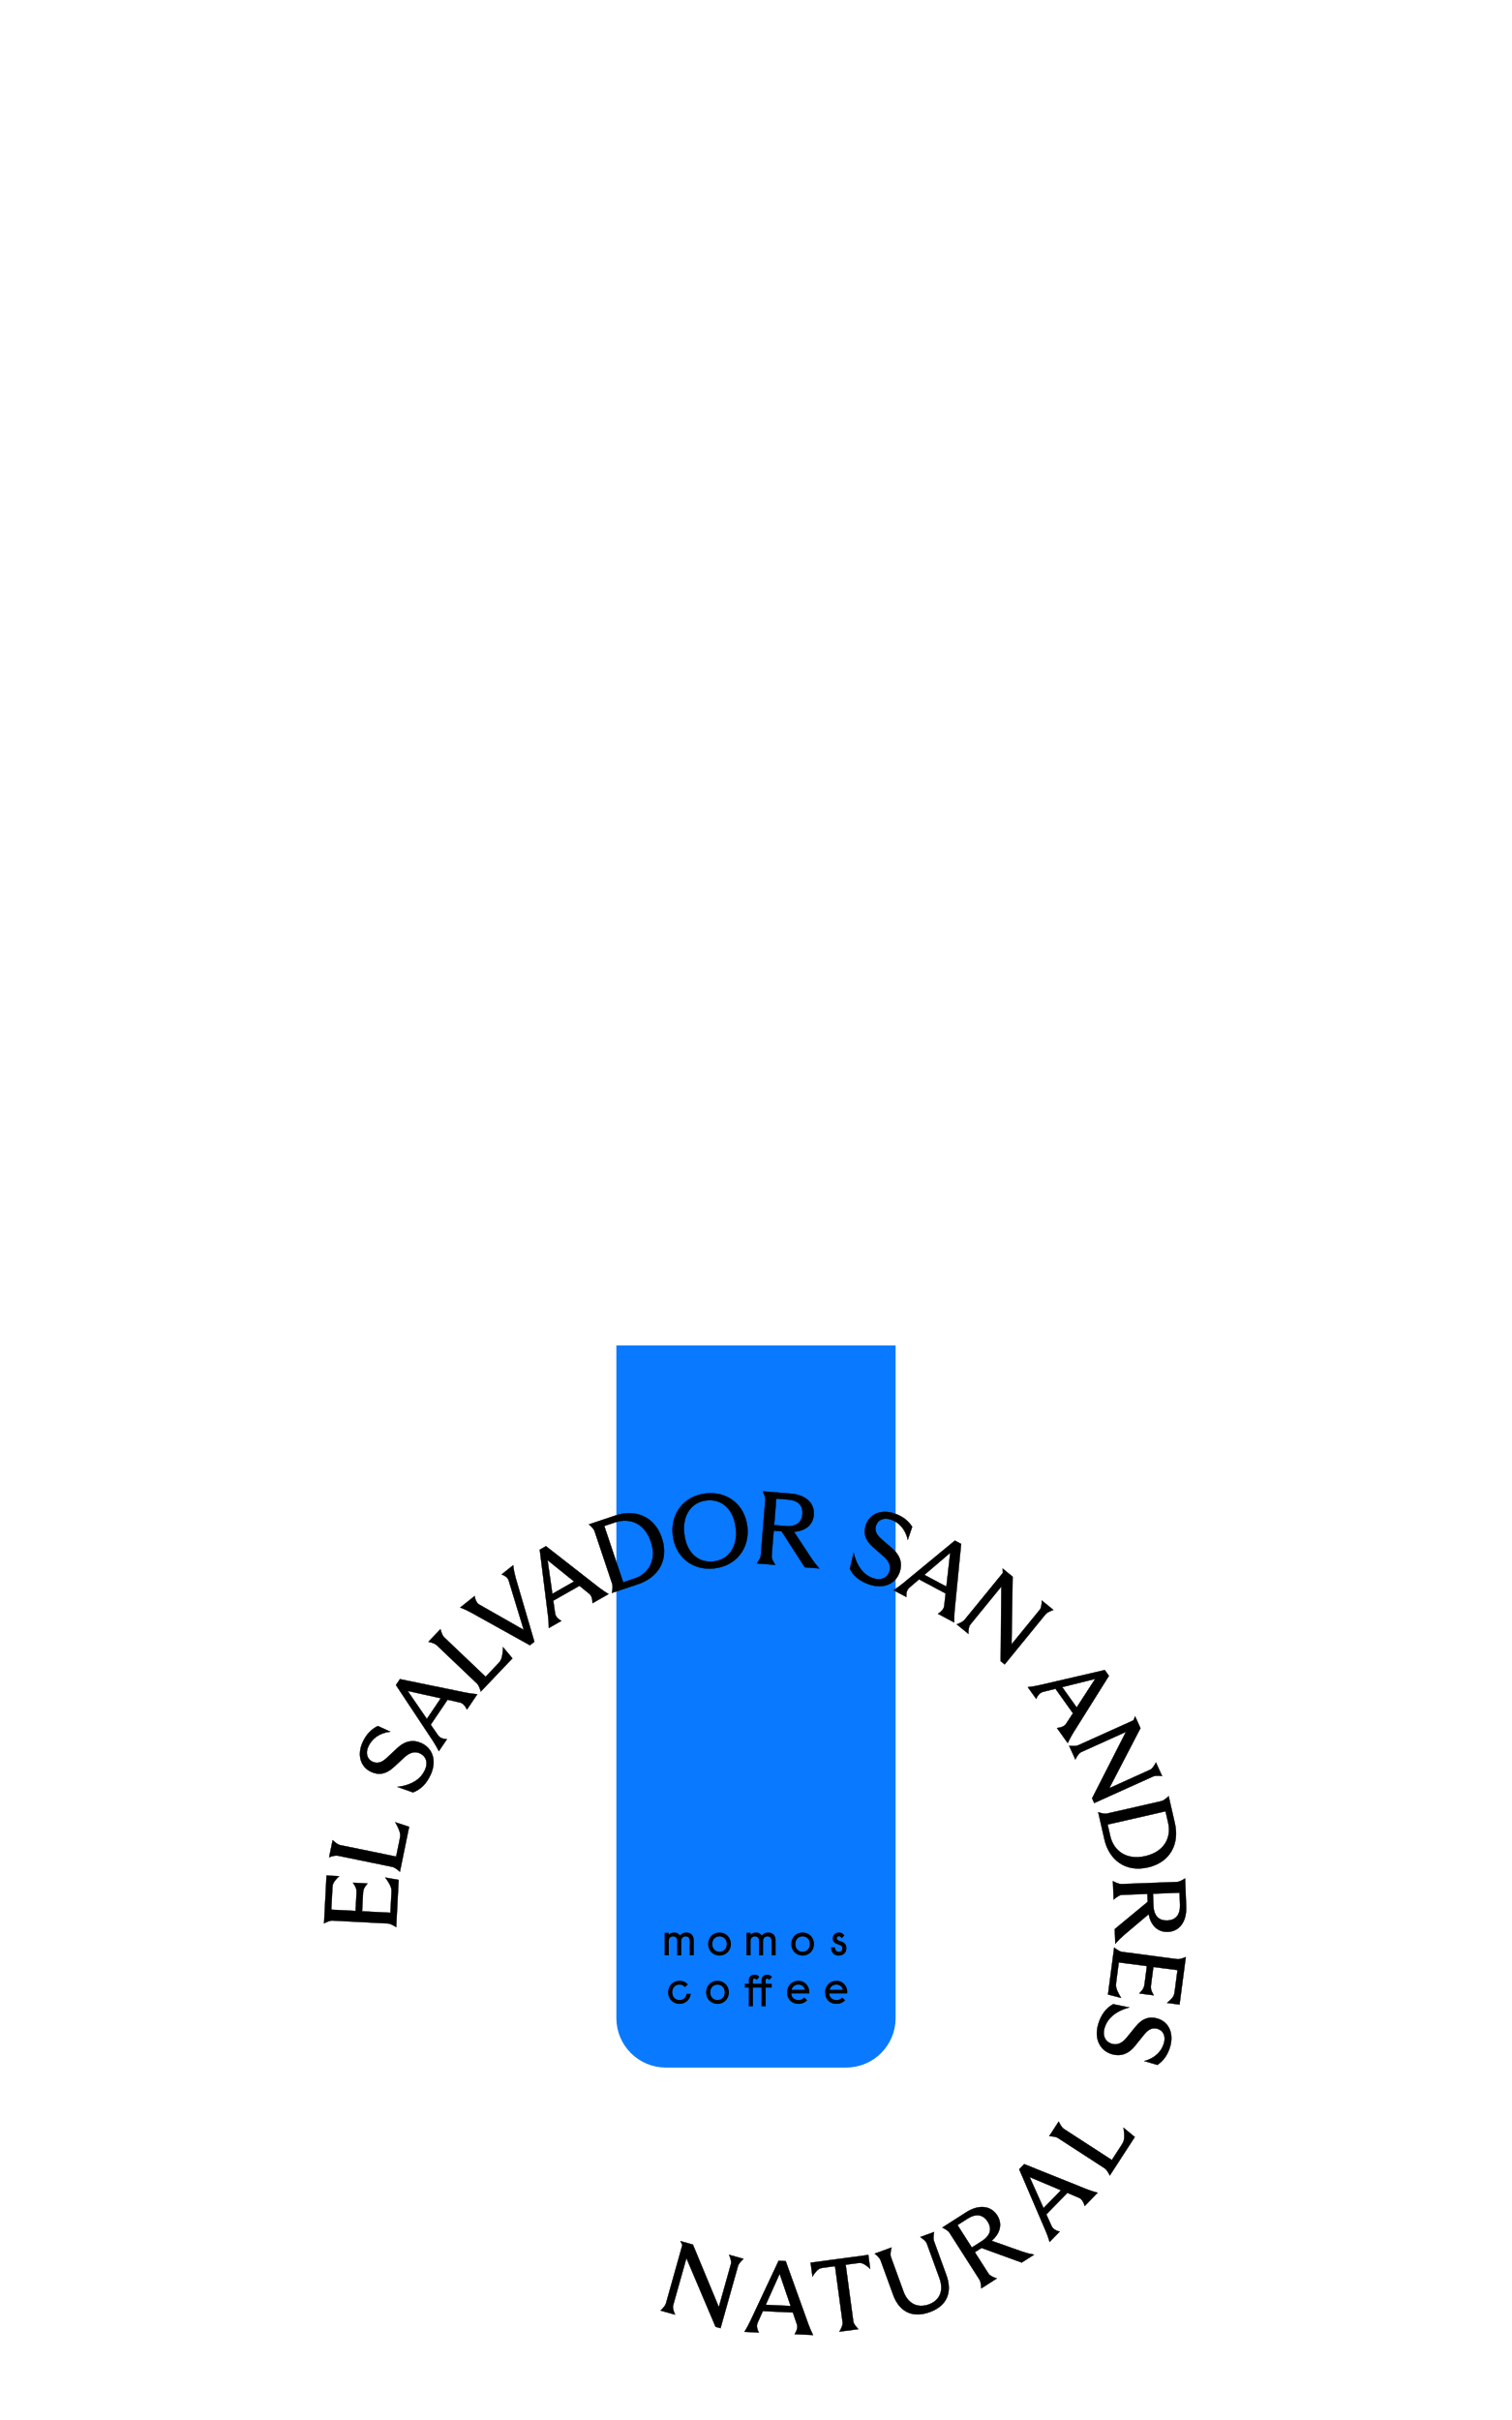
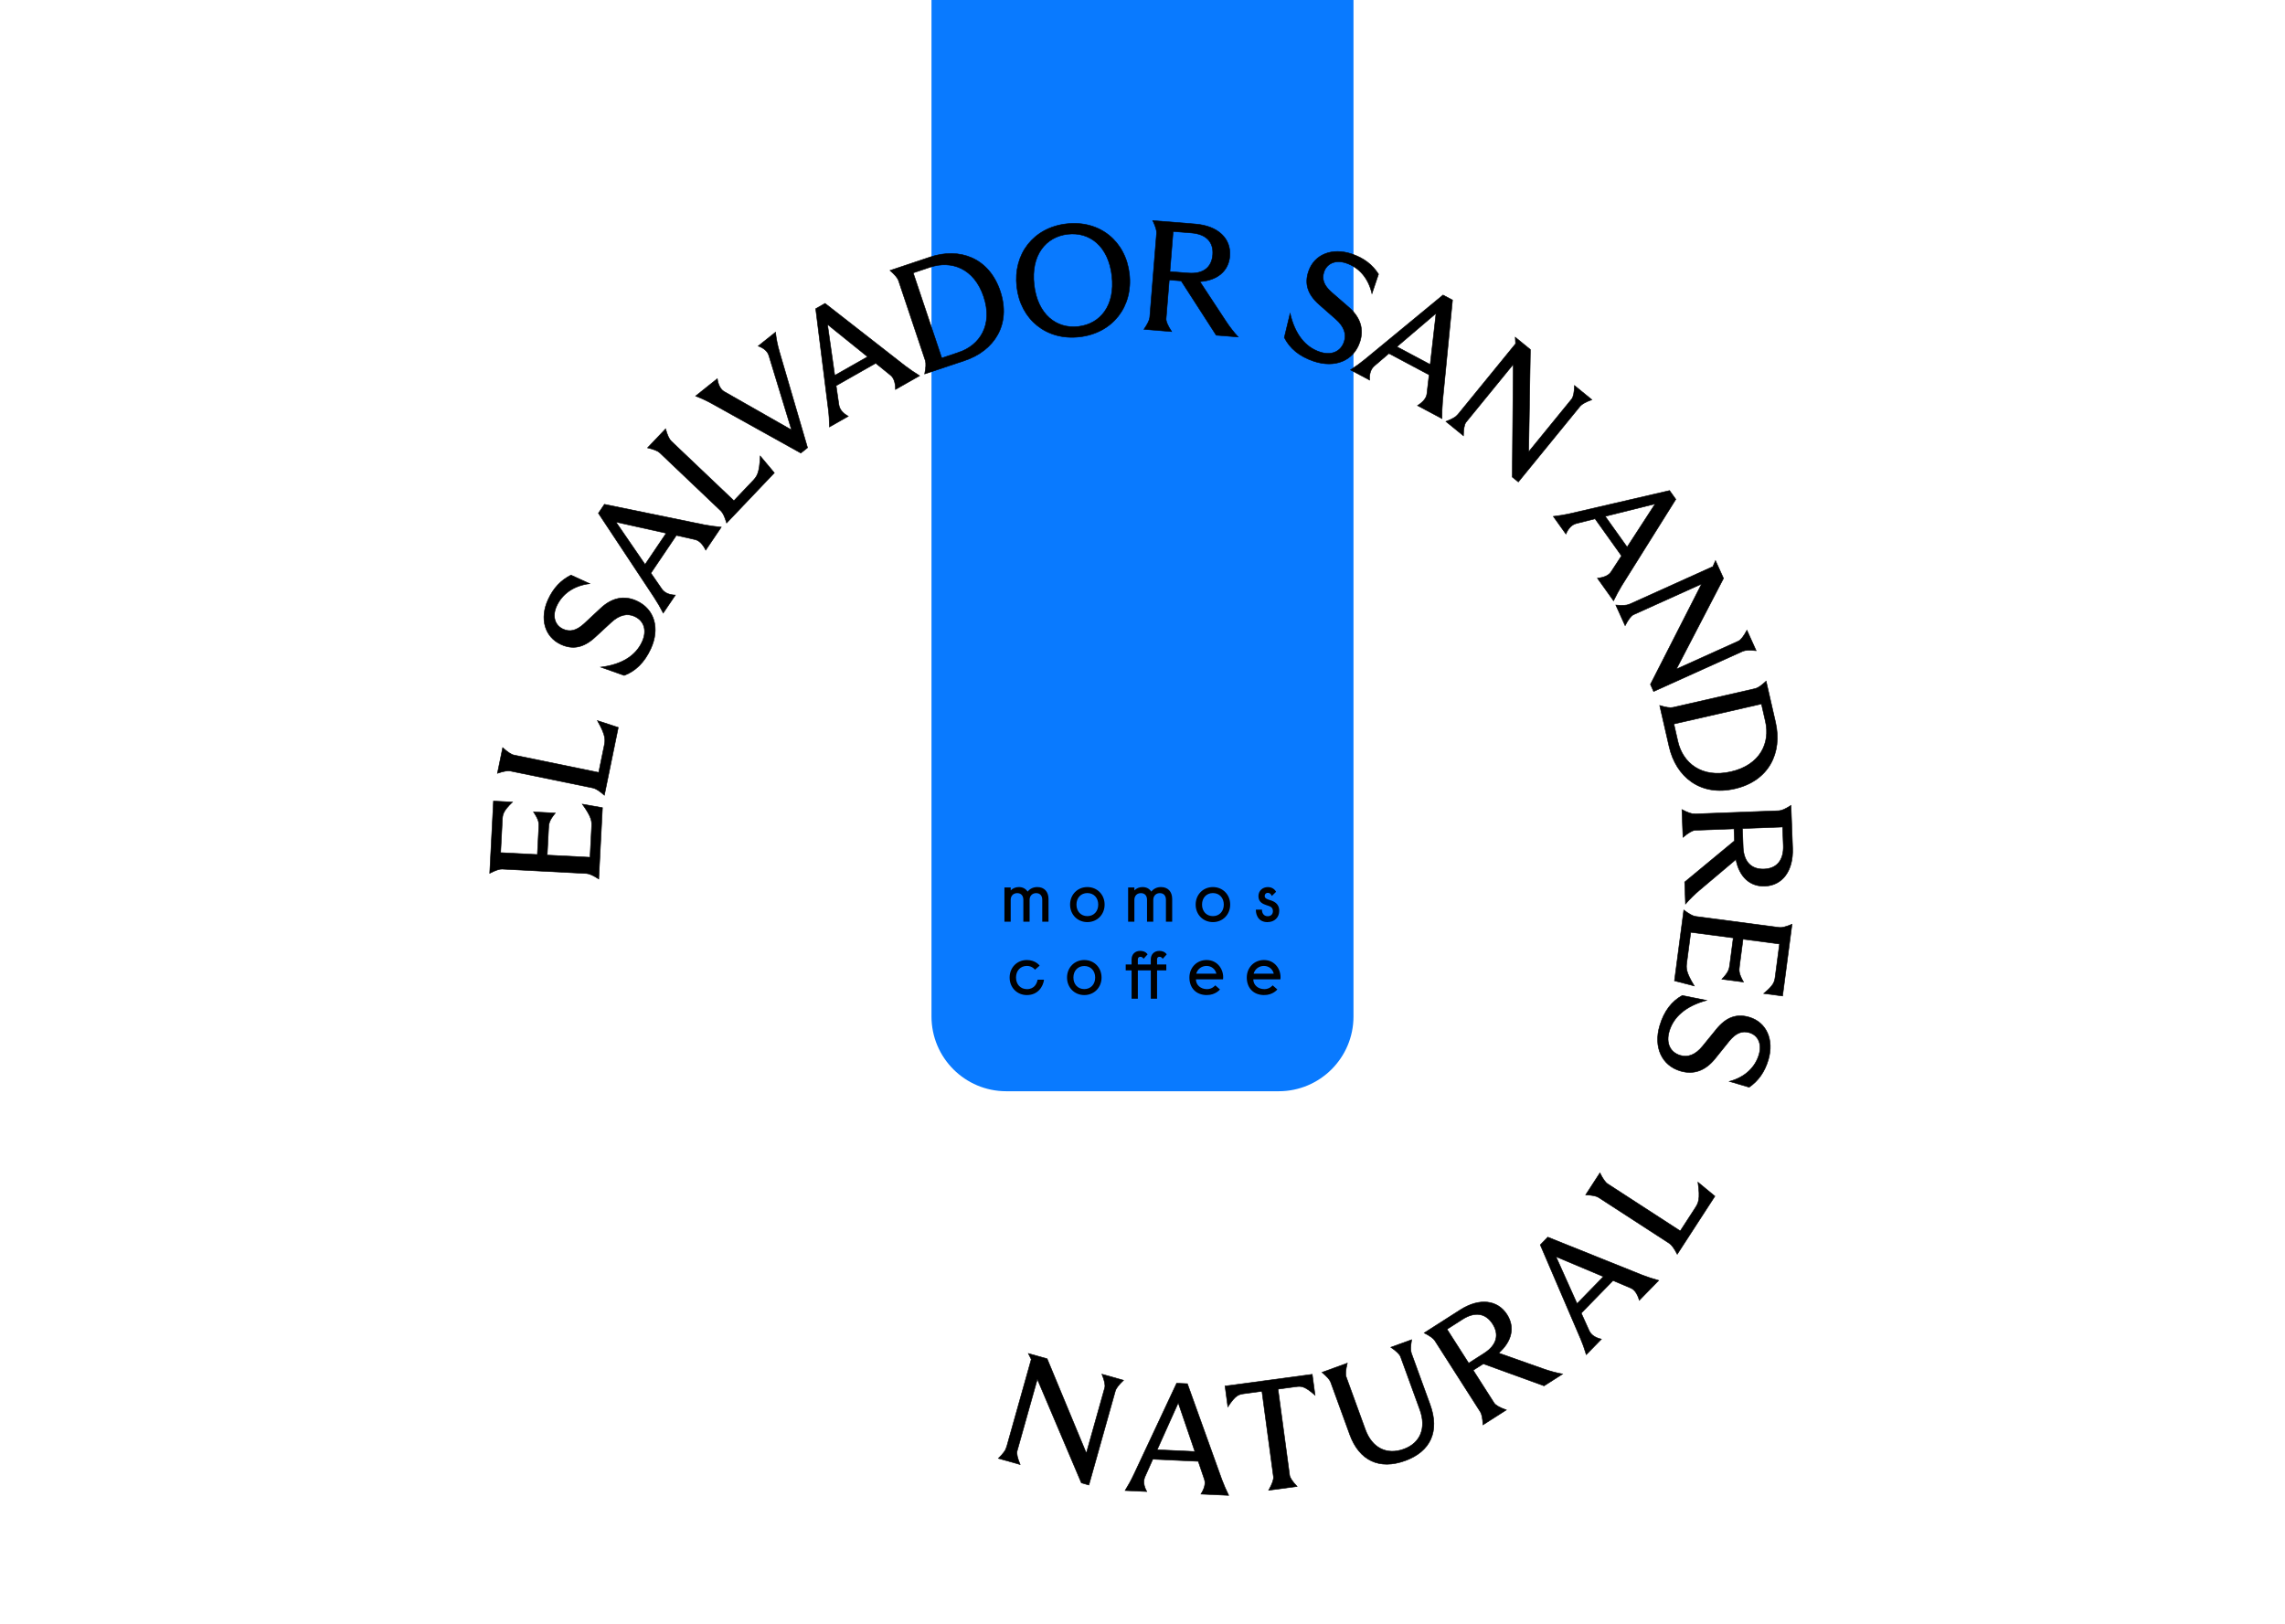
- <svg xmlns="http://www.w3.org/2000/svg" id="_레이어_2" data-name="레이어 2" viewBox="0 0 1100 1760.57">
+ <svg xmlns="http://www.w3.org/2000/svg" id="_레이어_2" data-name="레이어 2" viewBox="0 0 1100 781.77">
  <defs>
    <style>
      .cls-1 {
        fill: none;
      }

      .cls-2 {
        clip-path: url(#clippath);
      }

      .cls-3 {
        fill: #097aff;
      }

      .cls-4 {
        stroke: #000;
        stroke-miterlimit: 10;
        stroke-width: .26px;
      }
    </style>
    <clipPath id="clippath">
-       <rect class="cls-1" y="978.8" width="1100" height="781.77" />
+       <rect class="cls-1" width="1100" height="781.77" />
    </clipPath>
  </defs>
  <g id="_레이어_1-2" data-name="레이어 1">
    <g class="cls-2">
      <g>
-         <rect class="cls-3" x="448.42" width="203.15" height="1504.18" rx="36" ry="36" />
+         <rect class="cls-3" x="448.42" y="-978.8" width="203.15" height="1504.18" rx="36" ry="36" />
        <g>
          <g>
-             <path d="M499.35,1405.88c-1.9,0-3.53,.77-4.65,2.19-1-1.47-2.39-2.19-4.25-2.19-1.52,0-2.93,.59-3.9,1.61v-1.42h-3.01v16.49h3.01v-10.53c0-1.93,1.26-3.23,3.14-3.23s2.95,1.24,2.95,3.23v10.53h3.01v-10.53c0-1.9,1.29-3.23,3.14-3.23s2.95,1.18,2.95,3.23v10.53h3.01v-10.95c0-3.54-2.06-5.73-5.38-5.73Z" />
-             <path d="M610.21,1422.75c3.3,0,5.61-2.23,5.61-5.41,0-3.77-2.9-4.69-4.46-5.18-1.55-.5-2.54-.89-2.54-2,0-.74,.49-1.49,1.58-1.49,1.31,0,1.85,1.51,1.85,1.51l2.05-2.01s-1.03-2.28-3.93-2.28c-2.64,0-4.56,1.84-4.56,4.37,0,2.95,2.25,3.77,3.81,4.32,1.47,.53,3.16,.74,3.16,2.9,0,1.5-.97,2.44-2.53,2.44-2.27,0-2.83-2.17-2.72-3.18h-2.94c-.09,1.36,.45,6.03,5.64,6.03Z" />
+             <path d="M499.35,427.08c-1.9,0-3.53,.77-4.65,2.19-1-1.47-2.39-2.19-4.25-2.19-1.52,0-2.93,.59-3.9,1.61v-1.42h-3.01v16.49h3.01v-10.53c0-1.93,1.26-3.23,3.14-3.23s2.95,1.24,2.95,3.23v10.53h3.01v-10.53c0-1.9,1.29-3.23,3.14-3.23s2.95,1.18,2.95,3.23v10.53h3.01v-10.95c0-3.54-2.06-5.73-5.38-5.73Z" />
+             <path d="M610.21,443.95c3.3,0,5.61-2.23,5.61-5.41,0-3.77-2.9-4.69-4.46-5.18-1.55-.5-2.54-.89-2.54-2,0-.74,.49-1.49,1.58-1.49,1.31,0,1.85,1.51,1.85,1.51l2.05-2.01s-1.03-2.28-3.93-2.28c-2.64,0-4.56,1.84-4.56,4.37,0,2.95,2.25,3.77,3.81,4.32,1.47,.53,3.16,.74,3.16,2.9,0,1.5-.97,2.44-2.53,2.44-2.27,0-2.83-2.17-2.72-3.18h-2.94c-.09,1.36,.45,6.03,5.64,6.03Z" />
          </g>
-           <path d="M521.98,1441c-4.74,0-8.31,3.63-8.31,8.44s3.57,8.44,8.31,8.44,8.31-3.63,8.31-8.44-3.57-8.44-8.31-8.44Zm5.24,8.44c0,3.27-2.15,5.56-5.24,5.56s-5.24-2.28-5.24-5.56,2.15-5.55,5.24-5.55,5.24,2.28,5.24,5.55Z" />
-           <path d="M494.35,1455.02c-3.08,0-5.24-2.3-5.24-5.59s2.15-5.59,5.24-5.59c2.62,0,3.88,1.84,3.88,1.84l2.26-1.98s-1.95-2.7-6.15-2.7c-4.74,0-8.31,3.63-8.31,8.44s3.57,8.44,8.31,8.44c5.31,0,7.84-4.05,8.25-7.41h-3.1c-.3,1.79-1.49,4.56-5.16,4.56Z" />
-           <path d="M581.02,1455.02c-3.05,0-5.3-2.02-5.3-4.72h13.05c.56-4.41-2.45-9.3-7.91-9.3-4.72,0-8.28,3.63-8.28,8.44s3.01,8.44,8.44,8.44m0-2.85c2.62,0,4.01-1.84,4.01-1.84l2.26,1.98s-2.08,2.7-6.28,2.7m-5.13-10.29c.63-2.25,2.58-3.73,4.96-3.73s4.21,1.55,4.73,3.73h-9.69Z" />
-           <path d="M608.64,1455.02c-3.05,0-5.3-2.02-5.3-4.72h13.05c.56-4.41-2.45-9.3-7.91-9.3-4.72,0-8.28,3.63-8.28,8.44s3.01,8.44,8.44,8.44m0-2.85c2.62,0,4.01-1.84,4.01-1.84l2.26,1.98s-2.08,2.7-6.28,2.7m-5.13-10.29c.63-2.25,2.58-3.73,4.96-3.73s4.21,1.55,4.73,3.73h-9.69Z" />
-           <path d="M523.45,1405.88c-4.74,0-8.31,3.63-8.31,8.44s3.57,8.43,8.31,8.43,8.31-3.63,8.31-8.43-3.57-8.44-8.31-8.44Zm5.24,8.44c0,3.27-2.15,5.55-5.24,5.55s-5.24-2.28-5.24-5.55,2.15-5.55,5.24-5.55,5.24,2.28,5.24,5.55Z" />
-           <path d="M558.89,1405.88c-1.9,0-3.53,.77-4.65,2.19-1-1.47-2.39-2.19-4.25-2.19-1.52,0-2.93,.59-3.9,1.61v-1.42h-3.01v16.49h3.01v-10.53c0-1.93,1.26-3.23,3.14-3.23s2.95,1.24,2.95,3.23v10.53h3.01v-10.53c0-1.9,1.29-3.23,3.14-3.23s2.95,1.18,2.95,3.23v10.53h3.01v-10.95c0-3.54-2.06-5.73-5.38-5.73Z" />
-           <path d="M583.9,1405.88c-4.74,0-8.31,3.63-8.31,8.44s3.57,8.43,8.31,8.43,8.31-3.63,8.31-8.43-3.57-8.44-8.31-8.44Zm5.24,8.44c0,3.27-2.15,5.55-5.24,5.55s-5.24-2.28-5.24-5.55,2.15-5.55,5.24-5.55,5.24,2.28,5.24,5.55Z" />
-           <path d="M556.99,1440.79c0-.5,.16-1.33,1.23-1.33s1.49,.98,1.49,.98l1.95-2.15s-.9-1.68-3.56-1.68h0c-2.46,0-4.11,1.65-4.11,4.11v2.44h-6.24v-2.38c0-.4,.12-1.33,1.26-1.33,1.07,0,1.49,.98,1.49,.98l1.95-2.15s-.9-1.68-3.56-1.68c-2.48,0-4.14,1.65-4.14,4.11v2.44h-2.83v2.85h2.83v13.64h3.01v-13.64h6.24v13.64h3.01v-13.64h4.45v-2.85h-4.45v-2.38Z" />
+           <path d="M521.98,462.2c-4.74,0-8.31,3.63-8.31,8.44s3.57,8.44,8.31,8.44,8.31-3.63,8.31-8.44-3.57-8.44-8.31-8.44Zm5.24,8.44c0,3.27-2.15,5.56-5.24,5.56s-5.24-2.28-5.24-5.56,2.15-5.55,5.24-5.55,5.24,2.28,5.24,5.55Z" />
+           <path d="M494.35,476.22c-3.08,0-5.24-2.3-5.24-5.59s2.15-5.59,5.24-5.59c2.62,0,3.88,1.84,3.88,1.84l2.26-1.98s-1.95-2.7-6.15-2.7c-4.74,0-8.31,3.63-8.31,8.44s3.57,8.44,8.31,8.44c5.31,0,7.84-4.05,8.25-7.41h-3.1c-.3,1.79-1.49,4.56-5.16,4.56Z" />
+           <path d="M581.02,476.22c-3.05,0-5.3-2.02-5.3-4.72h13.05c.56-4.41-2.45-9.3-7.91-9.3-4.72,0-8.28,3.63-8.28,8.44s3.01,8.44,8.44,8.44m0-2.85c2.62,0,4.01-1.84,4.01-1.84l2.26,1.98s-2.08,2.7-6.28,2.7m-5.13-10.29c.63-2.25,2.58-3.73,4.96-3.73s4.21,1.55,4.73,3.73h-9.69Z" />
+           <path d="M608.64,476.22c-3.05,0-5.3-2.02-5.3-4.72h13.05c.56-4.41-2.45-9.3-7.91-9.3-4.72,0-8.28,3.63-8.28,8.44s3.01,8.44,8.44,8.44m0-2.85c2.62,0,4.01-1.84,4.01-1.84l2.26,1.98s-2.08,2.7-6.28,2.7m-5.13-10.29c.63-2.25,2.58-3.73,4.96-3.73s4.21,1.55,4.73,3.73h-9.69Z" />
+           <path d="M523.45,427.08c-4.74,0-8.31,3.63-8.31,8.44s3.57,8.43,8.31,8.43,8.31-3.63,8.31-8.43-3.57-8.44-8.31-8.44Zm5.24,8.44c0,3.27-2.15,5.55-5.24,5.55s-5.24-2.28-5.24-5.55,2.15-5.55,5.24-5.55,5.24,2.28,5.24,5.55Z" />
+           <path d="M558.89,427.08c-1.9,0-3.53,.77-4.65,2.19-1-1.47-2.39-2.19-4.25-2.19-1.52,0-2.93,.59-3.9,1.61v-1.42h-3.01v16.49h3.01v-10.53c0-1.93,1.26-3.23,3.14-3.23s2.95,1.24,2.95,3.23v10.53h3.01v-10.53c0-1.9,1.29-3.23,3.14-3.23s2.95,1.18,2.95,3.23v10.53h3.01v-10.95c0-3.54-2.06-5.73-5.38-5.73Z" />
+           <path d="M583.9,427.08c-4.74,0-8.31,3.63-8.31,8.44s3.57,8.43,8.31,8.43,8.31-3.63,8.31-8.43-3.57-8.44-8.31-8.44Zm5.24,8.44c0,3.27-2.15,5.55-5.24,5.55s-5.24-2.28-5.24-5.55,2.15-5.55,5.24-5.55,5.24,2.28,5.24,5.55Z" />
+           <path d="M556.99,461.99c0-.5,.16-1.33,1.23-1.33s1.49,.98,1.49,.98l1.95-2.15s-.9-1.68-3.56-1.68h0c-2.46,0-4.11,1.65-4.11,4.11v2.44h-6.24v-2.38c0-.4,.12-1.33,1.26-1.33,1.07,0,1.49,.98,1.49,.98l1.95-2.15s-.9-1.68-3.56-1.68c-2.48,0-4.14,1.65-4.14,4.11v2.44h-2.83v2.85h2.83v13.64h3.01v-13.64h6.24v13.64h3.01v-13.64h4.45v-2.85h-4.45v-2.38Z" />
        </g>
      </g>
      <g>
-         <path class="cls-4" d="M282.35,1399.35l-40.63-2.12q-1.87-.1-5.97,2.02l1.81-34.78,9.15,.48c-4.67,4.49-4.75,6.07-4.89,8.69l-.82,15.67,17.69,.92,.67-12.82c.12-2.4,.19-3.67-2.53-7.72l10.5,.55c-3.05,3.75-3.12,5.1-3.24,7.42l-.67,12.82,20.62,1.07,.75-14.39c.15-2.92,.24-4.65-4.45-11.21l9.68,1.71-1.79,34.33q-3.93-2.53-5.88-2.64Z" />
-         <path class="cls-4" d="M285.51,1358.19l-39.85-8.18q-1.84-.38-6.2,1.1l2.54-12.35q3.49,3.17,5.4,3.56l40.81,8.38,2.6-12.65c.62-3.01,1-4.85-3.22-12.31l10.05,3.29-6.7,32.65q-3.5-3.09-5.42-3.49Z" />
-         <path class="cls-4" d="M300.46,1303.98l-11.22-3.98c10.34-1.29,16.87-5.65,19.87-12.2,2.44-5.32,1.07-10.08-3.64-12.24-3.41-1.56-7.22-.83-11.22,2.87l-7.72,7.12c-5.6,5.2-10.88,6.08-16.47,3.52-7.92-3.63-10.37-12.51-6.21-21.59,2.56-5.6,6.2-9.38,11.02-11.8l9.01,4.13c-7.96,.98-13.33,5.12-15.92,10.79-2.31,5.05-.72,9.33,3.1,11.08,3.28,1.5,6.41,.79,10.09-2.56l8.07-7.53c5.31-4.92,11.14-6.29,17.28-3.48,8.6,3.94,11.27,13.25,6.8,23.01-3.06,6.69-7.46,10.87-12.83,12.87Z" />
-         <path class="cls-4" d="M314.98,1266.52l-26.91-40.63,2.9-4.29,47.97,9.84q3.93,.75,8.28,1.15l-7.48,11.07q-2.2-4.39-5.09-5.07l-9.04-2.03-12.27,18.17,5.26,7.63q1.94,2.76,6.52,2.95l-5.84,8.65q-2.1-4.13-4.31-7.44Zm5.72-31.01l-24.18-5.37,14.02,20.42,10.17-15.06Z" />
-         <path class="cls-4" d="M347.05,1224.8l-29.48-28.04q-1.36-1.29-5.85-2.35l8.69-9.14q1.28,4.53,2.7,5.88l30.19,28.71,8.9-9.36c2.12-2.23,3.41-3.59,3.78-12.15l6.79,8.11-22.97,24.15q-1.33-4.48-2.75-5.82Z" />
-         <path class="cls-4" d="M334.86,1169.47l10.44-8.34q.76,4.68,3.31,6.19l32.44,18.47-10.91-35.77q-.89-3.04-5.14-4.63l8.33-6.65q.5,4.6,1.85,9.29l13.57,46.32-3.23,2.58-42.54-23.66q-3.87-2.19-8.12-3.79Z" />
-         <path class="cls-4" d="M398.74,1175.79l-6.06-48.36,4.5-2.56,38.61,30.13q3.19,2.42,6.91,4.71l-11.62,6.6q-.02-4.91-2.31-6.8l-7.2-5.84-19.06,10.83,1.33,9.18q.51,3.33,4.53,5.54l-9.07,5.15q-.04-4.64-.56-8.58Zm18.9-25.24l-19.28-15.55,3.49,24.53,15.8-8.97Z" />
-         <path class="cls-4" d="M445.45,1152.41l-12.93-38.58q-.6-1.78-4.07-4.81l19.29-6.46c14.17-4.75,28.37,.31,33.76,16.4,5.39,16.09-2.9,28.68-17.07,33.43l-19.29,6.46q.92-4.58,.3-6.43Zm16.09-3.97c10.04-3.36,16.6-13.08,12-26.82-4.63-13.81-15.7-17.54-25.73-14.18l-8.19,2.74,13.74,41,8.19-2.74Z" />
-         <path class="cls-4" d="M489.48,1116.88c-1.8-15.66,7.91-28.49,23.94-30.33,16.03-1.84,28.47,8.44,30.27,24.1,1.8,15.66-7.98,28.5-24.01,30.34s-28.4-8.45-30.2-24.1Zm29.62,19.11c10.59-1.22,17.81-10.06,16.16-24.37s-10.68-21.29-21.27-20.07c-10.51,1.21-17.81,10.06-16.16,24.37s10.76,21.28,21.27,20.07Z" />
-         <path class="cls-4" d="M553.5,1131.57l3.28-40.56q.15-1.87-1.85-6.02l20.5,1.66c11.08,.9,17.27,7.12,16.6,15.43-.58,7.18-5.92,11.72-14.4,12.32l12.61,19.17q2.62,3.98,5.8,7.47l-10.55-.85-16.86-26.15-5.76-.47-1.51,18.63q-.16,1.95,2.66,6.24l-13.32-1.08q2.65-3.85,2.8-5.8Zm18.52-21.32c7.11,.58,11.29-2.63,11.78-8.76,.5-6.14-3.11-9.97-10.22-10.54l-8.83-.71-1.56,19.31,8.83,.71Z" />
-         <path class="cls-4" d="M618.28,1141.32l2.78-11.58c2.37,10.14,7.39,16.18,14.22,18.48,5.55,1.86,10.14,0,11.79-4.91,1.2-3.56,.07-7.26-4.03-10.86l-7.89-6.93c-5.76-5.02-7.19-10.18-5.23-16.01,2.77-8.25,11.35-11.63,20.81-8.45,5.83,1.96,9.98,5.18,12.89,9.72l-3.16,9.39c-1.81-7.81-6.5-12.71-12.4-14.7-5.26-1.77-9.35,.26-10.69,4.25-1.15,3.42-.11,6.46,3.61,9.76l8.34,7.24c5.45,4.76,7.43,10.42,5.28,16.82-3.01,8.97-11.99,12.6-22.17,9.18-6.97-2.34-11.59-6.27-14.14-11.4Z" />
-         <path class="cls-4" d="M657.07,1151.82l37.6-31,4.57,2.43-4.78,48.74q-.34,3.99-.28,8.35l-11.79-6.28q4.13-2.65,4.51-5.59l1.08-9.21-19.35-10.3-7.04,6.03q-2.54,2.22-2.26,6.79l-9.21-4.9q3.89-2.52,6.95-5.06Zm31.43,2.45l2.81-24.61-18.85,16.07,16.03,8.54Z" />
-         <path class="cls-4" d="M701.66,1178.55l27.95-34.26-.16-3.13,7.27,5.93-.82,49.22,20.69-25.36q1.23-1.51,1.36-6.54l8.38,6.83q-4.42,1.62-5.66,3.13l-29.75,36.47-2.91-2.37,.47-54.26-22.68,27.8q-1.23,1.51-1.31,6.59l-8.43-6.88q4.37-1.67,5.6-3.18Z" />
-         <path class="cls-4" d="M756.25,1225.98l47.48-11,3.01,4.22-26,41.5q-2.08,3.42-3.98,7.35l-7.76-10.88q4.88-.53,6.53-3l5.07-7.76-12.73-17.84-8.99,2.26q-3.26,.85-5.05,5.08l-6.06-8.49q4.61-.52,8.47-1.44Zm27.05,16.2l13.49-20.78-24.04,5.99,10.55,14.79Z" />
-         <path class="cls-4" d="M784.28,1269.77l40.3-18.19,1.26-2.87,3.86,8.55-22.7,43.68,29.83-13.47q1.78-.8,4.14-5.25l4.45,9.85q-4.68-.52-6.46,.28l-42.9,19.36-1.54-3.42,24.63-48.34-32.71,14.76q-1.78,.8-4.11,5.31l-4.48-9.92q4.65,.45,6.43-.35Z" />
-         <path class="cls-4" d="M805.36,1319.38l39.66-9.07q1.83-.42,5.19-3.57l4.54,19.83c3.33,14.56-3.1,28.2-19.64,31.98-16.54,3.78-28.26-5.7-31.59-20.27l-4.54-19.83q4.47,1.36,6.37,.93Zm2.37,16.4c2.36,10.32,11.39,17.8,25.51,14.57,14.2-3.25,19-13.9,16.64-24.21l-1.92-8.42-42.15,9.64,1.92,8.42Z" />
-         <path class="cls-4" d="M815.76,1370.68l40.66-1.55q1.88-.07,5.76-2.55l.78,20.55c.42,11.1-5.03,18-13.35,18.31-7.2,.27-12.34-4.49-13.93-12.84l-17.54,14.79q-3.64,3.07-6.73,6.64l-.4-10.58,23.96-19.84-.22-5.78-18.68,.71q-1.95,.07-5.88,3.38l-.51-13.35q4.14,2.17,6.09,2.1Zm23.37,15.86c.27,7.13,3.94,10.89,10.1,10.66s9.53-4.27,9.26-11.39l-.34-8.85-19.35,.74,.34,8.85Z" />
-         <path class="cls-4" d="M816.23,1420.01l40.34,5.31q1.86,.25,6.11-1.54l-4.55,34.54-9.08-1.2c5.01-4.11,5.21-5.67,5.56-8.28l2.05-15.56-17.57-2.31-1.67,12.73c-.31,2.38-.48,3.65,1.91,7.9l-10.42-1.37c3.34-3.5,3.51-4.84,3.82-7.15l1.67-12.73-20.47-2.69-1.88,14.29c-.38,2.9-.61,4.62,3.56,11.52l-9.52-2.46,4.49-34.09q3.72,2.84,5.65,3.09Z" />
-         <path class="cls-4" d="M809.84,1458.07l11.67,2.35c-10.05,2.75-15.9,7.99-17.94,14.9-1.66,5.62,.38,10.13,5.35,11.6,3.6,1.06,7.26-.21,10.7-4.44l6.63-8.14c4.8-5.94,9.9-7.57,15.81-5.83,8.35,2.46,12.04,10.91,9.22,20.49-1.74,5.9-4.8,10.17-9.23,13.24l-9.5-2.8c7.74-2.1,12.47-6.97,14.23-12.94,1.57-5.33-.61-9.34-4.64-10.53-3.46-1.02-6.46,.13-9.62,3.97l-6.92,8.6c-4.55,5.62-10.13,7.81-16.61,5.9-9.07-2.68-13.04-11.52-10-21.81,2.08-7.06,5.83-11.82,10.87-14.56Z" />
+         <path class="cls-4" d="M282.35,420.55l-40.63-2.12q-1.87-.1-5.97,2.02l1.81-34.78,9.15,.48c-4.67,4.49-4.75,6.07-4.89,8.69l-.82,15.67,17.69,.92,.67-12.82c.12-2.4,.19-3.67-2.53-7.72l10.5,.55c-3.05,3.75-3.12,5.1-3.24,7.42l-.67,12.82,20.62,1.07,.75-14.39c.15-2.92,.24-4.65-4.45-11.21l9.68,1.71-1.79,34.33q-3.93-2.54-5.88-2.64Z" />
+         <path class="cls-4" d="M285.51,379.39l-39.85-8.18q-1.84-.38-6.2,1.1l2.54-12.35q3.49,3.17,5.4,3.56l40.81,8.38,2.6-12.65c.62-3.01,1-4.85-3.22-12.31l10.05,3.29-6.7,32.65q-3.5-3.09-5.42-3.49Z" />
+         <path class="cls-4" d="M300.46,325.18l-11.22-3.98c10.34-1.29,16.87-5.65,19.87-12.2,2.44-5.32,1.07-10.08-3.64-12.24-3.41-1.56-7.22-.83-11.22,2.87l-7.72,7.12c-5.6,5.2-10.88,6.08-16.47,3.52-7.92-3.63-10.37-12.51-6.21-21.59,2.56-5.6,6.2-9.38,11.02-11.8l9.01,4.13c-7.96,.98-13.33,5.12-15.92,10.79-2.31,5.05-.72,9.33,3.1,11.08,3.28,1.5,6.41,.79,10.09-2.56l8.07-7.53c5.31-4.92,11.14-6.29,17.28-3.48,8.6,3.94,11.27,13.25,6.8,23.01-3.06,6.69-7.46,10.87-12.83,12.87Z" />
+         <path class="cls-4" d="M314.98,287.72l-26.91-40.63,2.9-4.29,47.97,9.84q3.93,.75,8.28,1.15l-7.48,11.07q-2.2-4.39-5.09-5.07l-9.04-2.03-12.27,18.17,5.26,7.63q1.94,2.76,6.52,2.95l-5.84,8.65q-2.1-4.13-4.31-7.44Zm5.72-31.01l-24.18-5.37,14.02,20.42,10.17-15.05Z" />
+         <path class="cls-4" d="M347.05,246l-29.48-28.04q-1.36-1.29-5.85-2.35l8.69-9.14q1.28,4.53,2.7,5.88l30.19,28.71,8.9-9.36c2.12-2.23,3.41-3.59,3.78-12.15l6.79,8.11-22.97,24.15q-1.33-4.48-2.75-5.82Z" />
+         <path class="cls-4" d="M334.86,190.67l10.44-8.34q.76,4.68,3.31,6.19l32.44,18.47-10.91-35.77q-.89-3.04-5.14-4.63l8.33-6.65q.5,4.6,1.85,9.29l13.57,46.32-3.23,2.58-42.54-23.66q-3.87-2.19-8.12-3.79Z" />
+         <path class="cls-4" d="M398.74,196.99l-6.06-48.36,4.5-2.56,38.61,30.13q3.19,2.42,6.91,4.71l-11.62,6.6q-.02-4.91-2.31-6.8l-7.2-5.84-19.06,10.83,1.33,9.17q.51,3.33,4.53,5.54l-9.07,5.15q-.04-4.64-.56-8.58Zm18.9-25.24l-19.28-15.55,3.49,24.53,15.8-8.97Z" />
+         <path class="cls-4" d="M445.45,173.61l-12.93-38.58q-.6-1.78-4.07-4.81l19.29-6.46c14.17-4.75,28.37,.31,33.76,16.4,5.39,16.09-2.9,28.68-17.07,33.43l-19.29,6.46q.92-4.58,.3-6.43Zm16.09-3.97c10.04-3.36,16.6-13.08,12-26.82-4.63-13.81-15.7-17.54-25.73-14.18l-8.19,2.74,13.74,41,8.19-2.74Z" />
+         <path class="cls-4" d="M489.48,138.09c-1.8-15.66,7.91-28.49,23.94-30.33,16.03-1.84,28.47,8.44,30.27,24.1,1.8,15.66-7.98,28.5-24.01,30.34s-28.4-8.45-30.2-24.1Zm29.62,19.11c10.59-1.22,17.81-10.06,16.16-24.37s-10.68-21.29-21.27-20.07c-10.51,1.21-17.81,10.06-16.16,24.37s10.76,21.28,21.27,20.07Z" />
+         <path class="cls-4" d="M553.5,152.77l3.28-40.56q.15-1.87-1.85-6.02l20.5,1.66c11.08,.9,17.27,7.12,16.6,15.43-.58,7.18-5.92,11.72-14.4,12.32l12.61,19.17q2.62,3.98,5.8,7.47l-10.55-.85-16.86-26.15-5.76-.47-1.51,18.63q-.16,1.95,2.66,6.24l-13.32-1.08q2.65-3.85,2.8-5.8Zm18.52-21.32c7.11,.58,11.29-2.63,11.78-8.76,.5-6.14-3.11-9.97-10.22-10.54l-8.83-.71-1.56,19.31,8.83,.71Z" />
+         <path class="cls-4" d="M618.28,162.52l2.78-11.58c2.37,10.14,7.39,16.18,14.22,18.48,5.55,1.87,10.14,0,11.79-4.91,1.2-3.56,.07-7.26-4.03-10.86l-7.89-6.93c-5.76-5.02-7.19-10.18-5.23-16.01,2.77-8.25,11.35-11.63,20.81-8.45,5.83,1.96,9.98,5.17,12.89,9.72l-3.16,9.39c-1.81-7.81-6.5-12.71-12.4-14.7-5.26-1.77-9.35,.26-10.69,4.25-1.15,3.42-.11,6.46,3.61,9.76l8.34,7.24c5.45,4.76,7.43,10.42,5.28,16.82-3.01,8.97-11.99,12.6-22.17,9.18-6.97-2.34-11.59-6.27-14.14-11.4Z" />
+         <path class="cls-4" d="M657.07,173.03l37.6-31,4.57,2.43-4.78,48.74q-.34,3.99-.28,8.35l-11.79-6.28q4.13-2.65,4.51-5.59l1.08-9.21-19.35-10.3-7.04,6.03q-2.54,2.22-2.26,6.79l-9.21-4.9q3.89-2.52,6.95-5.06Zm31.43,2.45l2.81-24.61-18.85,16.07,16.03,8.54Z" />
+         <path class="cls-4" d="M701.66,199.75l27.95-34.26-.16-3.13,7.27,5.93-.82,49.22,20.69-25.36q1.23-1.51,1.36-6.54l8.38,6.83q-4.42,1.62-5.66,3.13l-29.75,36.47-2.91-2.37,.47-54.26-22.68,27.8q-1.23,1.51-1.31,6.59l-8.43-6.88q4.37-1.67,5.6-3.18Z" />
+         <path class="cls-4" d="M756.25,247.18l47.48-11,3.01,4.22-26,41.5q-2.08,3.42-3.98,7.35l-7.76-10.88q4.88-.53,6.53-3l5.07-7.76-12.73-17.84-8.99,2.26q-3.26,.85-5.05,5.08l-6.06-8.49q4.61-.52,8.47-1.43Zm27.05,16.2l13.49-20.78-24.04,5.99,10.55,14.79Z" />
+         <path class="cls-4" d="M784.28,290.97l40.3-18.19,1.26-2.87,3.86,8.55-22.7,43.68,29.83-13.47q1.78-.8,4.14-5.25l4.45,9.85q-4.68-.52-6.46,.28l-42.9,19.36-1.54-3.42,24.63-48.34-32.71,14.76q-1.78,.8-4.11,5.31l-4.48-9.92q4.65,.45,6.43-.35Z" />
+         <path class="cls-4" d="M805.36,340.58l39.66-9.07q1.83-.42,5.19-3.57l4.54,19.83c3.33,14.56-3.1,28.2-19.64,31.98-16.54,3.78-28.26-5.7-31.59-20.27l-4.54-19.83q4.47,1.37,6.37,.93Zm2.37,16.4c2.36,10.32,11.39,17.8,25.51,14.57,14.2-3.25,19-13.9,16.64-24.21l-1.92-8.42-42.15,9.64,1.92,8.42Z" />
+         <path class="cls-4" d="M815.76,391.88l40.66-1.55q1.88-.07,5.76-2.55l.78,20.55c.42,11.1-5.03,18-13.35,18.31-7.2,.27-12.34-4.49-13.93-12.84l-17.54,14.79q-3.64,3.07-6.73,6.64l-.4-10.58,23.96-19.84-.22-5.78-18.68,.71q-1.95,.07-5.88,3.38l-.51-13.35q4.14,2.17,6.09,2.1Zm23.37,15.86c.27,7.13,3.94,10.89,10.1,10.66,6.15-.23,9.53-4.27,9.26-11.39l-.34-8.85-19.35,.74,.34,8.85Z" />
+         <path class="cls-4" d="M816.23,441.21l40.34,5.31q1.86,.25,6.11-1.54l-4.55,34.54-9.08-1.2c5.01-4.11,5.21-5.67,5.56-8.28l2.05-15.56-17.57-2.31-1.67,12.73c-.31,2.38-.48,3.65,1.91,7.9l-10.42-1.37c3.34-3.5,3.51-4.84,3.82-7.15l1.67-12.73-20.47-2.69-1.88,14.29c-.38,2.9-.61,4.62,3.56,11.52l-9.52-2.46,4.49-34.09q3.72,2.84,5.65,3.09Z" />
+         <path class="cls-4" d="M809.84,479.28l11.67,2.35c-10.05,2.75-15.9,7.99-17.94,14.9-1.66,5.62,.38,10.13,5.35,11.6,3.6,1.06,7.26-.21,10.7-4.44l6.63-8.14c4.8-5.94,9.9-7.57,15.81-5.83,8.35,2.46,12.04,10.91,9.22,20.49-1.74,5.9-4.8,10.17-9.23,13.24l-9.5-2.8c7.74-2.1,12.47-6.97,14.23-12.94,1.57-5.33-.61-9.34-4.64-10.53-3.46-1.02-6.46,.13-9.62,3.97l-6.92,8.6c-4.55,5.62-10.13,7.81-16.61,5.9-9.07-2.68-13.04-11.52-10-21.81,2.08-7.06,5.83-11.82,10.87-14.56Z" />
      </g>
      <g>
-         <path class="cls-4" d="M484.48,1675.81l11.97-42.56-1.39-2.81,9.03,2.54,18.87,45.47,8.86-31.51q.53-1.88-1.36-6.54l10.41,2.93q-3.41,3.25-3.94,5.13l-12.74,45.31-3.61-1.02-21.2-49.94-9.72,34.54q-.53,1.88,1.43,6.56l-10.48-2.95q3.34-3.27,3.87-5.15Z" />
-         <path class="cls-4" d="M545.75,1688.88l20.69-44.12,5.17,.24,16.56,46.08q1.4,3.75,3.32,7.67l-13.35-.62q2.6-4.16,1.68-6.99l-2.97-8.78-21.89-1.02-3.78,8.47q-1.35,3.09,.87,7.1l-10.42-.49q2.44-3.94,4.11-7.55Zm29.46-11.25l-8-23.44-10.15,22.6,18.15,.85Z" />
-         <path class="cls-4" d="M589.75,1646.12l41.96-5.65,1.35,10.04c-5.24-4.6-6.73-4.4-9.41-4.04l-8.41,1.13,5.58,41.44q.25,1.86,3.61,5.42l-13.69,1.84q2.56-4.59,2.3-6.52l-5.54-41.14-8.48,1.14c-2.6,.35-4.17,.56-7.93,6.37l-1.35-10.04Z" />
-         <path class="cls-4" d="M649.73,1669.35l-9.14-25.11q-.64-1.76-4.19-4.71l12.2-4.44q-1.2,4.83-.53,6.66l9.21,25.32c3.21,8.82,10.26,12.4,18.52,9.4,7.97-2.9,10.93-10.13,7.72-18.95l-9.27-25.47q-.67-1.83-4.71-4.6l10.02-3.64q-.78,4.68-.11,6.51l9.01,24.76c4.67,12.84,.21,22.53-12,26.97-12.34,4.49-22.08,.13-26.75-12.71Z" />
-         <path class="cls-4" d="M712.62,1658.5l-21.91-34.28q-1.01-1.58-5.11-3.68l17.33-11.08c9.36-5.98,18.06-4.77,22.55,2.25,3.88,6.07,2.37,12.91-4.02,18.52l21.63,7.64q4.49,1.59,9.14,2.45l-8.92,5.7-29.24-10.62-4.87,3.11,10.07,15.75q1.05,1.64,5.89,3.36l-11.26,7.19q-.22-4.67-1.27-6.31Zm1.86-28.18c6.01-3.84,7.4-8.91,4.08-14.1-3.31-5.19-8.5-6.06-14.51-2.22l-7.46,4.77,10.43,16.32,7.46-4.77Z" />
-         <path class="cls-4" d="M760.71,1622.92l-19.22-44.79,3.62-3.71,45.45,18.25q3.73,1.44,7.94,2.61l-9.33,9.56q-1.38-4.71-4.11-5.9l-8.54-3.61-15.31,15.68,3.82,8.45q1.42,3.06,5.89,4.07l-7.29,7.47q-1.33-4.44-2.91-8.09Zm11.17-29.49l-22.83-9.6,10.14,22.6,12.69-13Z" />
-         <path class="cls-4" d="M803.65,1577.44l-34.13-22.14q-1.57-1.02-6.18-1.23l6.86-10.58q2.09,4.22,3.73,5.28l34.95,22.67,7.03-10.83c1.67-2.58,2.7-4.16,1.49-12.64l8.16,6.73-18.14,27.96q-2.13-4.16-3.77-5.22Z" />
+         <path class="cls-4" d="M484.48,697.01l11.97-42.56-1.39-2.81,9.03,2.54,18.87,45.47,8.86-31.51q.53-1.88-1.36-6.54l10.41,2.93q-3.41,3.25-3.94,5.13l-12.74,45.31-3.61-1.02-21.2-49.95-9.72,34.54q-.53,1.88,1.43,6.56l-10.48-2.95q3.34-3.27,3.87-5.15Z" />
+         <path class="cls-4" d="M545.75,710.08l20.69-44.12,5.17,.24,16.56,46.08q1.4,3.75,3.32,7.67l-13.35-.62q2.6-4.16,1.68-6.99l-2.97-8.78-21.89-1.02-3.78,8.47q-1.35,3.09,.87,7.1l-10.42-.48q2.44-3.95,4.11-7.55Zm29.46-11.25l-8-23.44-10.15,22.6,18.15,.85Z" />
+         <path class="cls-4" d="M589.75,667.32l41.96-5.65,1.35,10.04c-5.24-4.6-6.73-4.4-9.41-4.04l-8.41,1.13,5.58,41.44q.25,1.86,3.61,5.42l-13.69,1.84q2.56-4.59,2.3-6.52l-5.54-41.14-8.48,1.14c-2.6,.35-4.17,.56-7.93,6.37l-1.35-10.04Z" />
+         <path class="cls-4" d="M649.73,690.55l-9.14-25.11q-.64-1.76-4.19-4.71l12.2-4.44q-1.2,4.83-.53,6.66l9.21,25.32c3.21,8.82,10.26,12.4,18.52,9.4,7.97-2.9,10.93-10.13,7.72-18.95l-9.27-25.47q-.67-1.83-4.71-4.6l10.02-3.64q-.78,4.68-.11,6.51l9.01,24.76c4.67,12.84,.21,22.53-12,26.97-12.34,4.49-22.08,.12-26.75-12.71Z" />
+         <path class="cls-4" d="M712.62,679.7l-21.91-34.28q-1.01-1.58-5.11-3.68l17.33-11.08c9.36-5.98,18.06-4.77,22.55,2.25,3.88,6.07,2.37,12.91-4.02,18.52l21.63,7.64q4.49,1.59,9.14,2.45l-8.92,5.7-29.24-10.62-4.87,3.11,10.07,15.75q1.05,1.64,5.89,3.36l-11.26,7.19q-.22-4.67-1.27-6.31Zm1.86-28.18c6.01-3.84,7.4-8.91,4.08-14.1-3.31-5.19-8.5-6.06-14.51-2.22l-7.46,4.77,10.43,16.32,7.46-4.77Z" />
+         <path class="cls-4" d="M760.71,644.12l-19.22-44.79,3.62-3.71,45.45,18.25q3.73,1.44,7.94,2.61l-9.33,9.56q-1.38-4.71-4.11-5.9l-8.54-3.61-15.31,15.68,3.82,8.45q1.42,3.06,5.89,4.07l-7.29,7.47q-1.33-4.44-2.91-8.09Zm11.17-29.49l-22.83-9.6,10.14,22.6,12.69-13Z" />
+         <path class="cls-4" d="M803.65,598.64l-34.13-22.14q-1.57-1.02-6.18-1.23l6.86-10.58q2.09,4.22,3.73,5.28l34.95,22.67,7.03-10.83c1.67-2.58,2.7-4.16,1.49-12.63l8.16,6.73-18.14,27.96q-2.13-4.16-3.77-5.22Z" />
      </g>
    </g>
  </g>
</svg>
